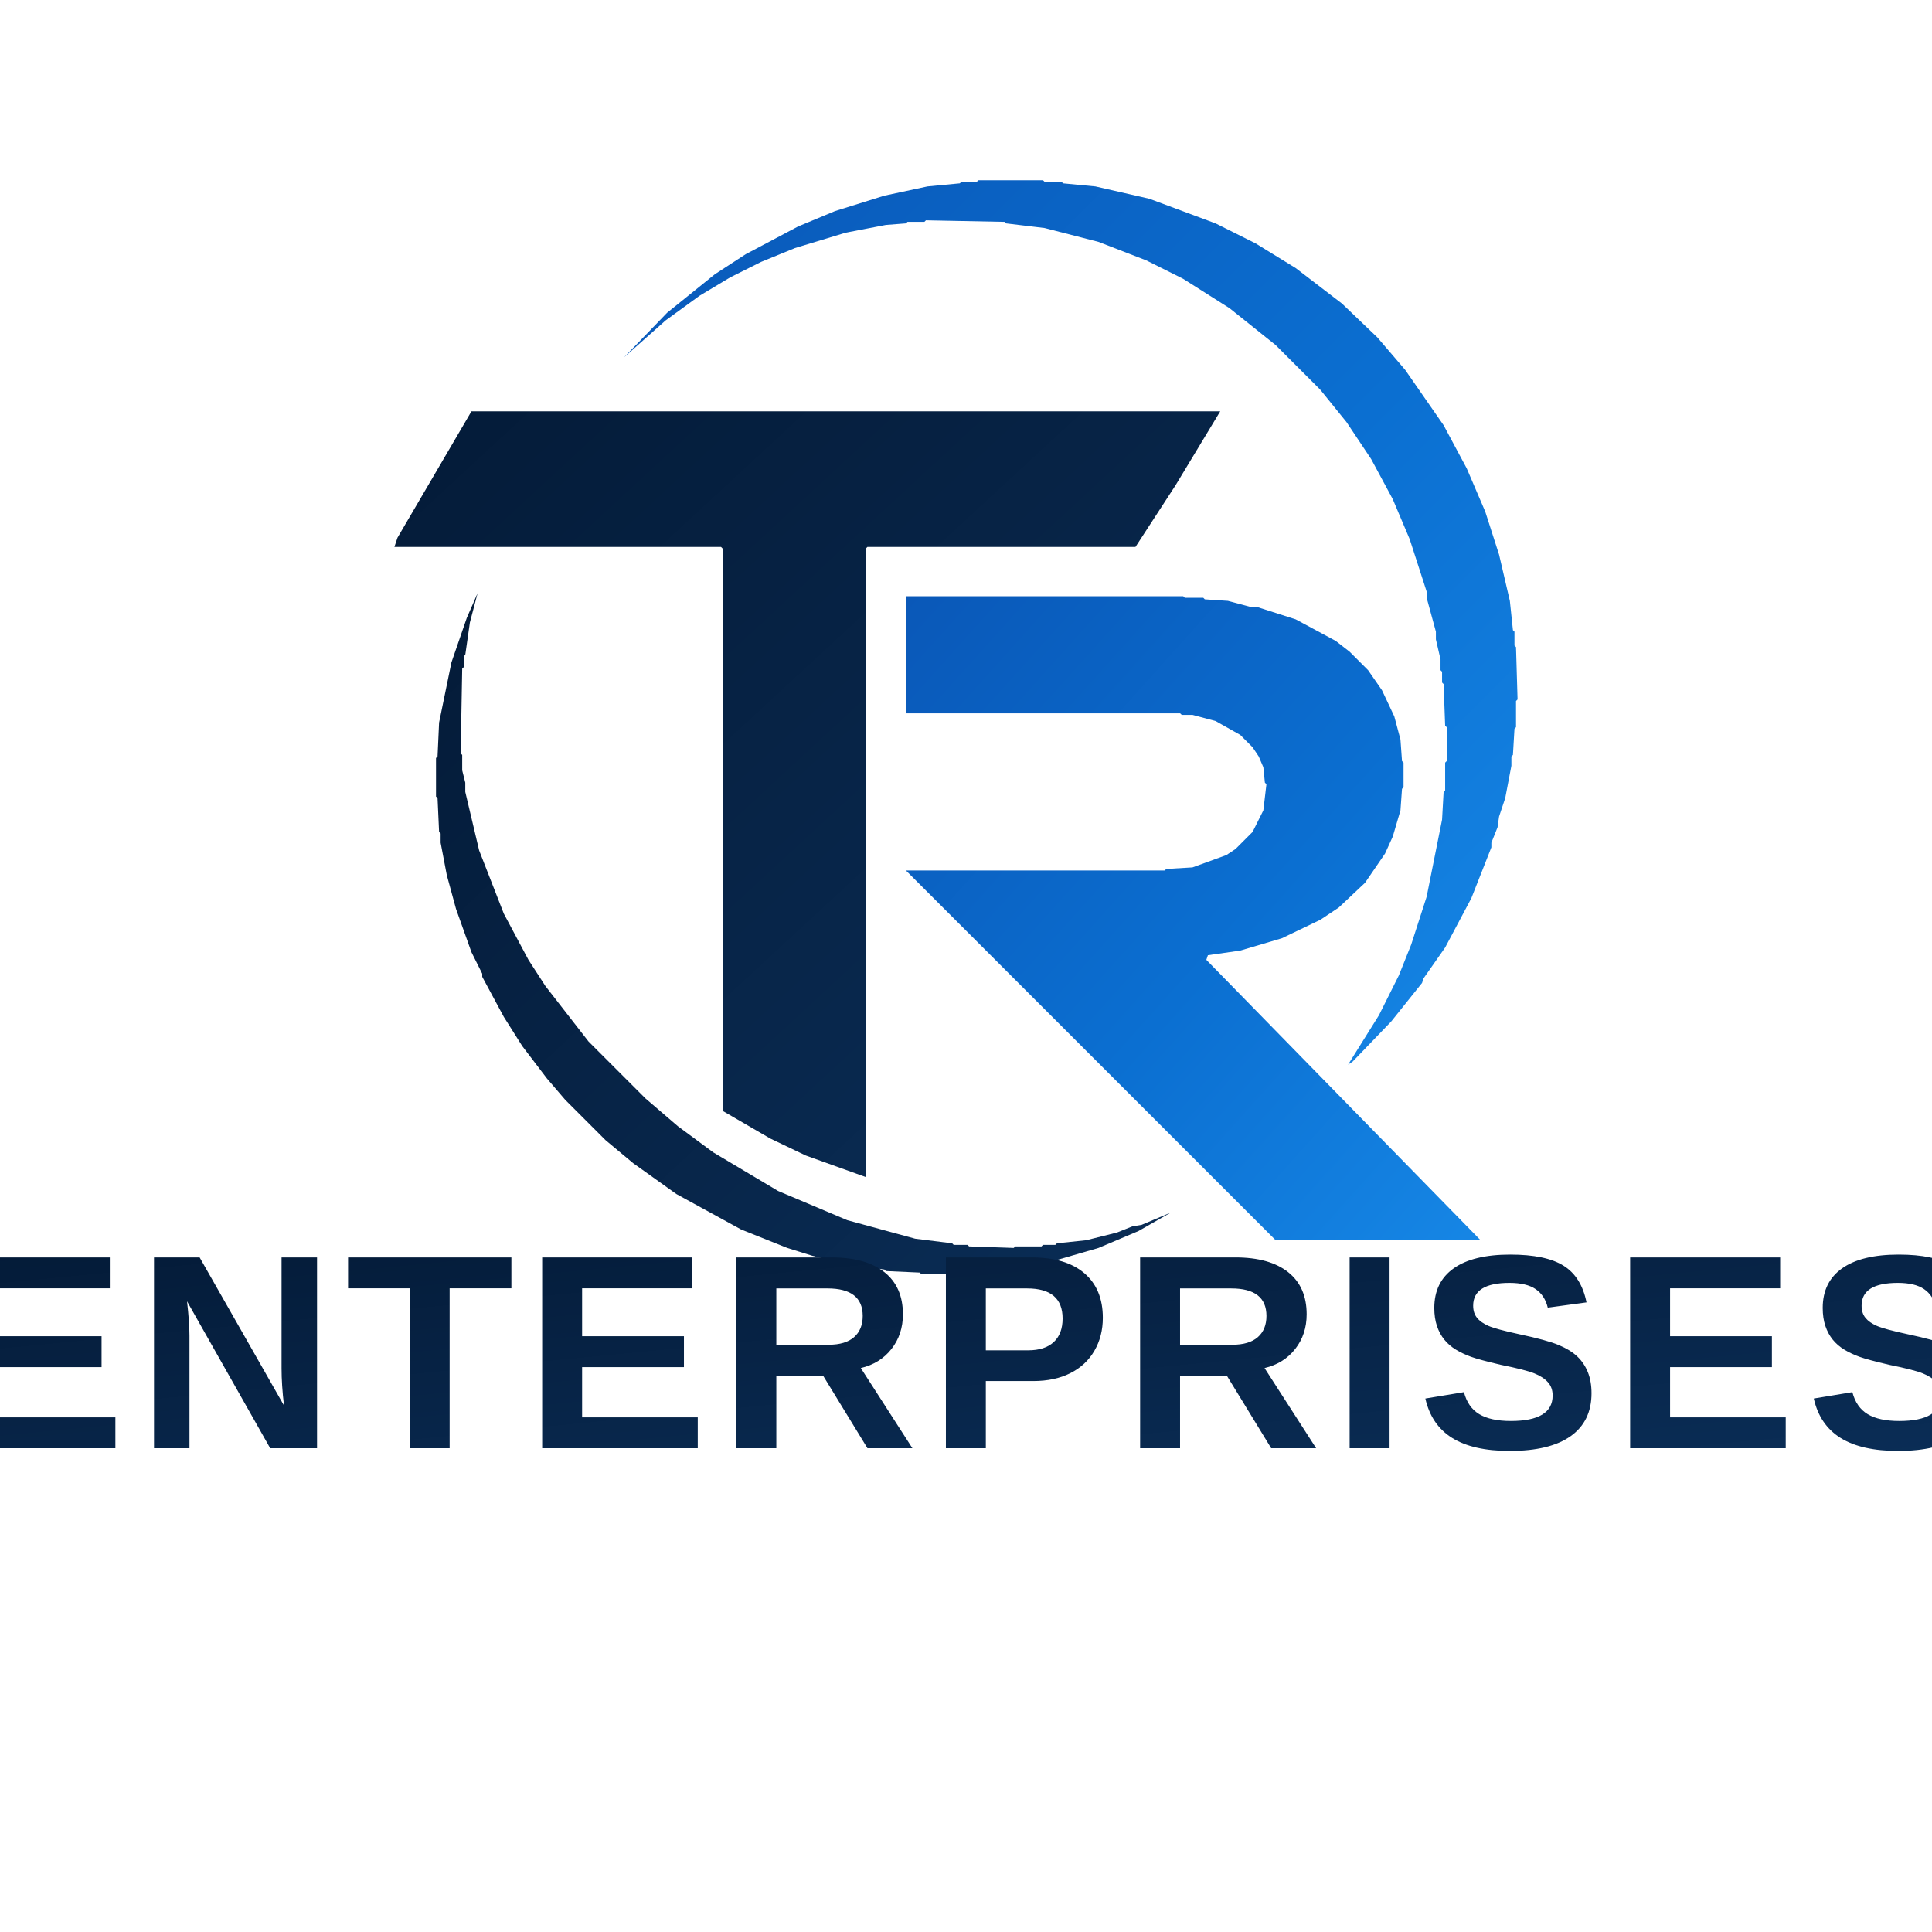
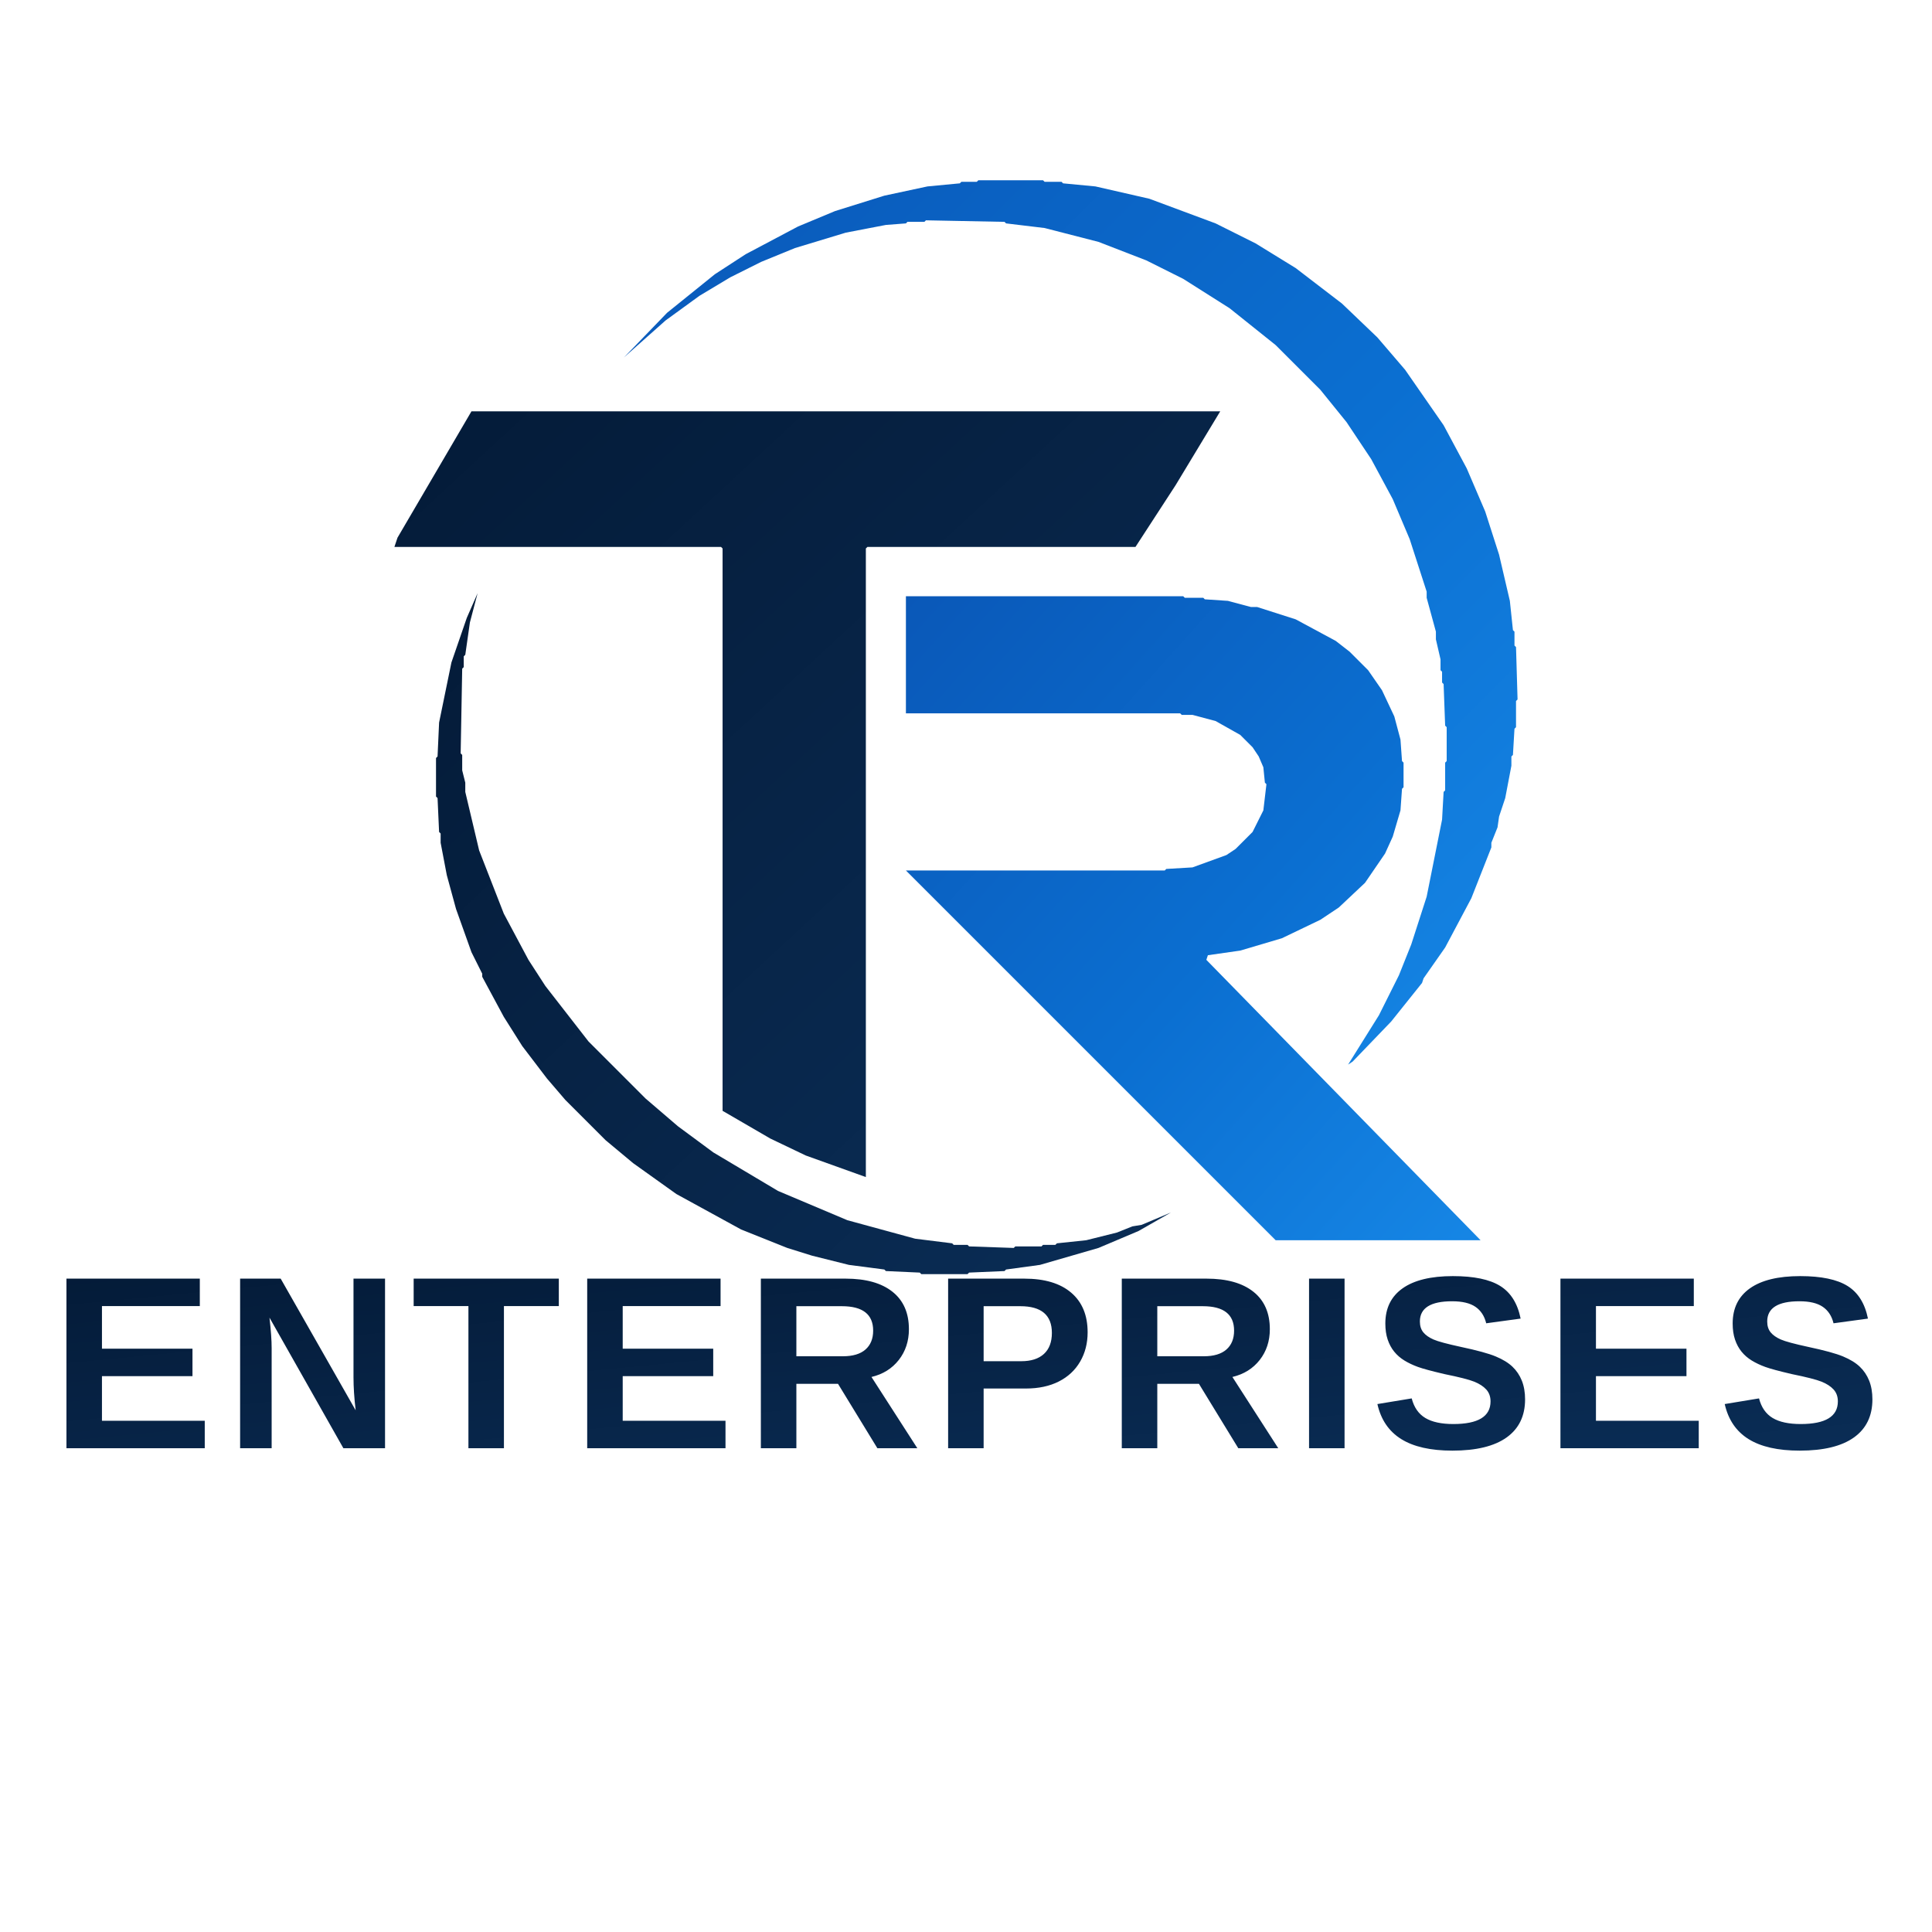
<svg xmlns="http://www.w3.org/2000/svg" width="1254" height="1254" viewBox="0 0 1254 1254">
  <defs>
    <linearGradient id="blueGrad" x1="0" y1="0" x2="1" y2="1">
      <stop offset="0%" stop-color="#0A58B8" />
      <stop offset="55%" stop-color="#0B6FD1" />
      <stop offset="100%" stop-color="#1686E5" />
    </linearGradient>
    <linearGradient id="navyGrad" x1="0" y1="0" x2="1" y2="1">
      <stop offset="0%" stop-color="#041B38" />
      <stop offset="100%" stop-color="#0A2D56" />
    </linearGradient>
  </defs>
  <g fill-rule="evenodd">
    <g fill="url(#blueGrad)">
      <path d="M433 203         L405 232 L432 208 L454 192 L474 180 L494 170         L516 161 L549 151 L575 146 L588 145 L589 144         L600 144 L601 143 L652 144 L653 145 L678 148         L713 157 L744 169 L768 181 L798 200 L828 224         L857 253 L874 274 L890 298 L904 324 L915 350         L926 384 L926 388 L932 410 L932 415 L935 428         L935 435 L936 436 L936 443 L937 444 L938 471         L939 472 L939 494 L938 495 L938 513 L937 514         L936 532 L926 582 L916 613 L908 633 L895 659         L875 691 L878 689 L903 663 L923 638 L924 635         L938 615 L955 583 L968 550 L968 547 L972 537         L973 530 L977 518 L981 497 L981 491 L982 490         L983 473 L984 472 L984 455 L985 454 L984 420         L983 419 L983 410 L982 409 L980 390 L973 360         L964 332 L952 304 L937 276 L912 240 L894 219         L871 197 L841 174 L815 158 L789 145 L746 129         L711 121 L690 119 L689 118 L678 118 L677 117         L635 117 L634 118 L624 118 L623 119 L602 121         L574 127 L542 137 L518 147 L484 165 L464 178 Z" />
    </g>
    <g fill="url(#navyGrad)">
      <path d="M306 267         L258 349 L256 355         L468 355         L469 356         L469 721         L500 739         L523 750         L562 764         L562 356         L563 355         L737 355         L763 315         L792 267 Z" />
      <path d="M310 385         L303 401 L293 430 L285 469         L284 491 L283 492 L283 517         L284 518 L285 540 L286 541 L286 547         L290 568 L296 590 L306 618 L313 632         L313 634 L327 660 L339 679 L355 700         L367 714 L393 740 L411 755 L439 775         L481 798 L511 810 L527 815 L551 821         L574 824 L575 825 L597 826 L598 827         L628 827 L629 826 L652 825 L653 824         L675 821 L713 810 L739 799 L760 787         L741 795 L735 796 L725 800 L705 805         L686 807 L685 808 L677 808 L676 809         L659 809 L658 810 L629 809 L628 808         L619 808 L618 807 L594 804 L550 792         L505 773 L463 748 L440 731 L419 713         L382 676 L354 640 L343 623 L327 593         L311 552 L302 514 L302 508 L300 500         L300 490 L299 489 L300 434 L301 433         L301 426 L302 425 L305 404 Z" />
    </g>
    <g fill="url(#blueGrad)">
      <path d="M588 387         L588 463         L766 463         L767 464         L774 464         L789 468         L805 477         L813 485         L817 491         L820 498         L821 508         L822 509         L820 526         L813 540         L802 551         L796 555         L774 563         L757 564         L756 565         L588 565         L828 805         L961 805         L783 623         L784 620         L805 617         L832 609         L857 597         L869 589         L886 573         L899 554         L904 543         L909 526         L910 512         L911 511         L911 495         L910 494         L909 480         L905 465         L897 448         L888 435         L876 423         L867 416         L841 402         L816 394         L812 394         L797 390         L782 389         L781 388         L769 388         L768 387 Z" />
    </g>
-     <g fill="url(#navyGrad)" font-family="Arial, Helvetica, sans-serif" font-size="180" font-weight="700" letter-spacing="6" text-anchor="middle">
+     <g fill="url(#navyGrad)" font-family="Arial, Helvetica, sans-serif" font-size="160" font-weight="700" letter-spacing="6" text-anchor="middle">
      <text x="627" y="940">ENTERPRISES</text>
    </g>
  </g>
</svg>
